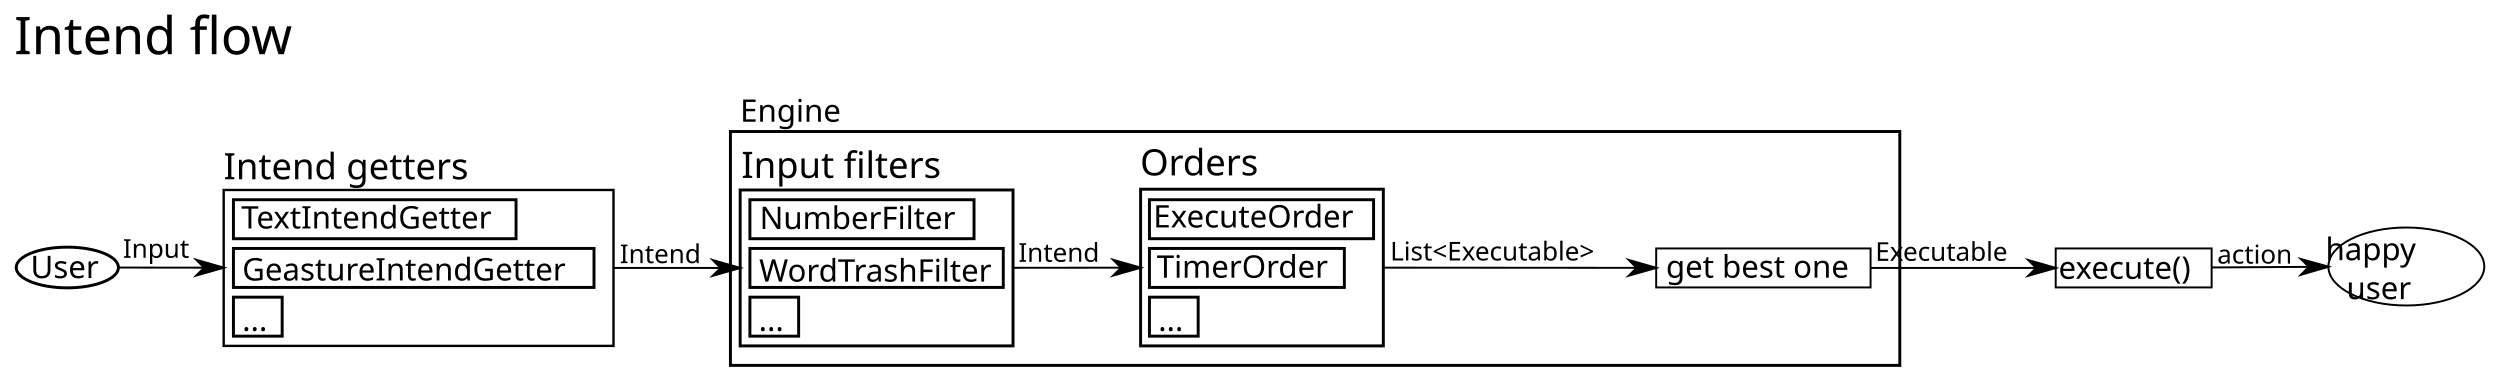
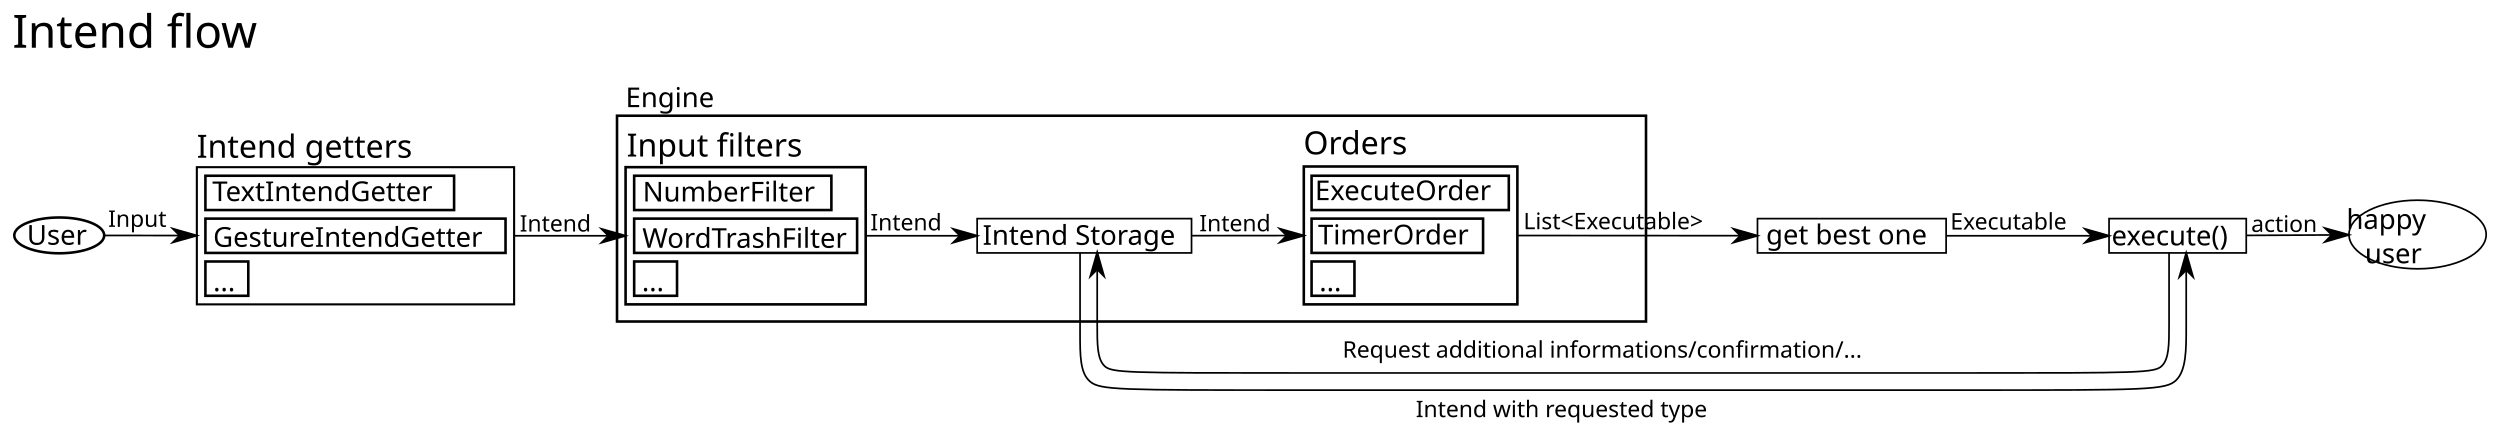
- <svg xmlns="http://www.w3.org/2000/svg" xmlns:ns1="http://www.openswatchbook.org/uri/2009/osb" width="339.391mm" height="51.803mm" viewBox="0 0 339.391 51.803" version="1.1" id="svg8">
+ <svg xmlns="http://www.w3.org/2000/svg" xmlns:ns1="http://www.openswatchbook.org/uri/2009/osb" width="385.693mm" height="67.087mm" viewBox="0 0 385.693 67.087" version="1.1" id="svg8">
  <defs id="defs2">
+     <marker style="overflow:visible" id="marker1810" refX="0" refY="0" orient="auto">
+       <path transform="matrix(-0.8,0,0,-0.8,-10,0)" style="fill:#000000;fill-opacity:1;fill-rule:evenodd;stroke:#000000;stroke-width:1pt;stroke-opacity:1" d="M 0,0 5,-5 -12.5,0 5,5 Z" id="path1808" />
+     </marker>
+     <marker style="overflow:visible" id="marker1696" refX="0" refY="0" orient="auto">
+       <path transform="matrix(-0.8,0,0,-0.8,-10,0)" style="fill:#000000;fill-opacity:1;fill-rule:evenodd;stroke:#000000;stroke-width:1pt;stroke-opacity:1" d="M 0,0 5,-5 -12.5,0 5,5 Z" id="path1694" />
+     </marker>
+     <marker style="overflow:visible" id="marker1349" refX="0" refY="0" orient="auto">
+       <path transform="matrix(-0.8,0,0,-0.8,-10,0)" style="fill:#000000;fill-opacity:1;fill-rule:evenodd;stroke:#000000;stroke-width:1pt;stroke-opacity:1" d="M 0,0 5,-5 -12.5,0 5,5 Z" id="path1347" />
+     </marker>
+     <marker style="overflow:visible" id="Arrow1Lstart" refX="0" refY="0" orient="auto">
+       <path transform="matrix(0.8,0,0,0.8,10,0)" style="fill:#000000;fill-opacity:1;fill-rule:evenodd;stroke:#000000;stroke-width:1pt;stroke-opacity:1" d="M 0,0 5,-5 -12.5,0 5,5 Z" id="path1017" />
+     </marker>
    <marker style="overflow:visible" id="marker3933" refX="0" refY="0" orient="auto">
      <path transform="matrix(-0.8,0,0,-0.8,-10,0)" style="fill:#000000;fill-opacity:1;fill-rule:evenodd;stroke:#000000;stroke-width:1pt;stroke-opacity:1" d="M 0,0 5,-5 -12.5,0 5,5 Z" id="path3931" />
    </marker>
    <marker style="overflow:visible" id="marker3766" refX="0" refY="0" orient="auto">
      <path transform="matrix(-0.8,0,0,-0.8,-10,0)" style="fill:#000000;fill-opacity:1;fill-rule:evenodd;stroke:#000000;stroke-width:1pt;stroke-opacity:1" d="M 0,0 5,-5 -12.5,0 5,5 Z" id="path3764" />
    </marker>
    <marker style="overflow:visible" id="marker3697" refX="0" refY="0" orient="auto">
      <path transform="matrix(-0.8,0,0,-0.8,-10,0)" style="fill:#000000;fill-opacity:1;fill-rule:evenodd;stroke:#000000;stroke-width:1pt;stroke-opacity:1" d="M 0,0 5,-5 -12.5,0 5,5 Z" id="path3695" />
    </marker>
    <marker style="overflow:visible" id="marker3622" refX="0" refY="0" orient="auto">
      <path transform="matrix(-0.8,0,0,-0.8,-10,0)" style="fill:#000000;fill-opacity:1;fill-rule:evenodd;stroke:#000000;stroke-width:1pt;stroke-opacity:1" d="M 0,0 5,-5 -12.5,0 5,5 Z" id="path3620" />
-     </marker>
-     <marker style="overflow:visible" id="marker3495" refX="0" refY="0" orient="auto">
-       <path transform="matrix(-0.8,0,0,-0.8,-10,0)" style="fill:#000000;fill-opacity:1;fill-rule:evenodd;stroke:#000000;stroke-width:1pt;stroke-opacity:1" d="M 0,0 5,-5 -12.5,0 5,5 Z" id="path3493" />
    </marker>
    <marker style="overflow:visible" id="Arrow2Lend" refX="0" refY="0" orient="auto">
      <path transform="matrix(-1.1,0,0,-1.1,-1.1,0)" d="M 8.719,4.034 -2.207,0.016 8.719,-4.002 c -1.745,2.372 -1.735,5.617 -6e-7,8.035 z" style="fill:#000000;fill-opacity:1;fill-rule:evenodd;stroke:#000000;stroke-width:0.625;stroke-linejoin:round;stroke-opacity:1" id="path3121" />
    </marker>
    <marker style="overflow:visible" id="marker3439" refX="0" refY="0" orient="auto">
      <path transform="matrix(-0.8,0,0,-0.8,-10,0)" style="fill:#000000;fill-opacity:1;fill-rule:evenodd;stroke:#000000;stroke-width:1pt;stroke-opacity:1" d="M 0,0 5,-5 -12.5,0 5,5 Z" id="path3437" />
    </marker>
    <marker style="overflow:visible" id="Arrow1Lend" refX="0" refY="0" orient="auto">
      <path transform="matrix(-0.8,0,0,-0.8,-10,0)" style="fill:#000000;fill-opacity:1;fill-rule:evenodd;stroke:#000000;stroke-width:1pt;stroke-opacity:1" d="M 0,0 5,-5 -12.5,0 5,5 Z" id="path3103" />
    </marker>
    <rect x="14.023" y="-79.64" width="2.91" height="1.852" id="rect2833" />
    <linearGradient id="linearGradient2817" ns1:paint="solid">
      <stop style="stop-color:#000000;stop-opacity:1;" offset="0" id="stop2815" />
    </linearGradient>
  </defs>
  <g id="layer1" style="display:inline" transform="translate(-4.028202,-0.6677178)">
    <text xml:space="preserve" style="font-size:2.117px;line-height:1.25;font-family:sans;-inkscape-font-specification:sans;stroke-width:0.265" x="4.744" y="12.194" id="text16">
      <tspan id="tspan14" x="4.744" y="12.194" style="font-size:2.117px;stroke-width:0.265" />
    </text>
    <text xml:space="preserve" style="font-size:2.117px;line-height:1.25;font-family:sans;-inkscape-font-specification:sans;stroke-width:0.265" x="0.869" y="6.815" id="text20">
      <tspan id="tspan18" x="0.869" y="6.815" style="stroke-width:0.265" />
    </text>
    <text xml:space="preserve" style="font-size:1.411px;line-height:1.25;font-family:sans;-inkscape-font-specification:sans;stroke-width:0.265" x="2.472" y="7.283" id="text24">
      <tspan id="tspan22" x="2.472" y="7.283" style="stroke-width:0.265" />
    </text>
    <text xml:space="preserve" id="text2831" style="font-size:1.411px;line-height:1.25;font-family:sans;-inkscape-font-specification:sans;white-space:pre;shape-inside:url(#rect2833);" />
    <text xml:space="preserve" style="font-size:7.056px;line-height:1.25;font-family:sans;-inkscape-font-specification:sans;stroke-width:0.265" x="5.954" y="8.028" id="text2845">
      <tspan id="tspan2843" x="5.954" y="8.028" style="font-size:7.056px;stroke-width:0.265">Intend flow</tspan>
    </text>
    <g id="g2884" transform="translate(-2.733821,-5.384592)">
      <text xml:space="preserve" style="font-size:4.233px;line-height:1.25;font-family:sans;-inkscape-font-specification:sans;stroke-width:0.265" x="10.911" y="43.802" id="text2839">
        <tspan x="10.911" y="43.802" style="font-size:4.233px;stroke-width:0.265" id="tspan2841">User</tspan>
      </text>
      <ellipse style="opacity:1;fill:none;stroke:#000000;stroke-width:0.4;stroke-linejoin:miter;stroke-miterlimit:4;stroke-dasharray:none;stroke-opacity:1" id="path2847" cx="15.901" cy="42.367" rx="6.939" ry="2.762" />
    </g>
    <text xml:space="preserve" style="font-size:4.939px;line-height:1.25;font-family:sans;-inkscape-font-specification:sans;stroke-width:0.265" x="34.375" y="25.003" id="text2890">
      <tspan id="tspan2888" x="34.375" y="25.003" style="stroke-width:0.265">Intend getters</tspan>
    </text>
    <g id="g3427" transform="translate(1.322917)">
      <g id="g2874" transform="translate(-15.41198,-7.805208)">
        <text xml:space="preserve" style="font-size:4.233px;line-height:1.25;font-family:sans;-inkscape-font-specification:sans;stroke-width:0.265" x="51" y="46.547" id="text2859">
-           <tspan id="tspan2857" x="51" y="46.547" style="font-size:4.233px;stroke-width:0.265">GeastureIntendGetter</tspan>
-         </text>
-         <rect style="opacity:1;fill:none;stroke:#000000;stroke-width:0.4;stroke-linejoin:miter;stroke-miterlimit:4;stroke-dasharray:none;stroke-opacity:1" id="rect2863" width="48.948" height="5.292" x="49.808" y="42.201" />
+           <tspan id="tspan2857" x="51" y="46.547" style="font-size:4.233px;stroke-width:0.265">GestureIntendGetter</tspan>
+         </text>
+         <rect style="opacity:1;fill:none;stroke:#000000;stroke-width:0.4;stroke-linejoin:miter;stroke-miterlimit:4;stroke-dasharray:none;stroke-opacity:1" id="rect2863" width="46.302" height="5.292" x="49.808" y="42.201" />
      </g>
      <g id="g2879" transform="translate(-15.34583,-6.945312)">
        <text xml:space="preserve" style="font-size:4.233px;line-height:1.25;font-family:sans;-inkscape-font-specification:sans;stroke-width:0.265" x="50.8" y="38.629" id="text2855">
          <tspan x="50.8" y="38.629" style="font-size:4.233px;stroke-width:0.265" id="tspan2867">TextIntendGetter</tspan>
        </text>
        <rect style="opacity:1;fill:none;stroke:#000000;stroke-width:0.4;stroke-linejoin:miter;stroke-miterlimit:4;stroke-dasharray:none;stroke-opacity:1" id="rect2865" width="38.365" height="5.292" x="49.742" y="34.727" />
      </g>
-       <rect style="fill:none;stroke:#000000;stroke-width:0.324;stroke-linejoin:miter;stroke-miterlimit:4;stroke-dasharray:none;stroke-opacity:1" id="rect2886" width="52.917" height="21.167" x="33.073" y="26.458" />
+       <rect style="fill:none;stroke:#000000;stroke-width:0.324;stroke-linejoin:miter;stroke-miterlimit:4;stroke-dasharray:none;stroke-opacity:1" id="rect2886" width="48.948" height="21.167" x="33.073" y="26.458" />
      <g id="g2940" transform="translate(-15.57734,-8.632031)">
        <rect style="opacity:1;fill:none;stroke:#000000;stroke-width:0.4;stroke-linejoin:miter;stroke-miterlimit:4;stroke-dasharray:none;stroke-opacity:1" id="rect2894" width="6.615" height="5.292" x="49.973" y="49.642" />
        <text xml:space="preserve" style="font-size:4.233px;line-height:1.25;font-family:sans;-inkscape-font-specification:sans;stroke-width:0.265" x="51.166" y="54.208" id="text2898">
          <tspan id="tspan2896" x="51.166" y="54.208" style="font-size:4.233px;stroke-width:0.265">...</tspan>
        </text>
      </g>
-     </g>
-     <text xml:space="preserve" style="font-size:4.939px;line-height:1.25;font-family:sans;-inkscape-font-specification:sans;stroke-width:0.265" x="104.673" y="24.818" id="text2917">
-       <tspan id="tspan2915" x="104.673" y="24.818" style="stroke-width:0.265">Input filters</tspan>
-     </text>
-     <text xml:space="preserve" style="font-size:4.939px;line-height:1.25;font-family:sans;-inkscape-font-specification:sans;stroke-width:0.265" x="158.816" y="24.474" id="text2988">
-       <tspan id="tspan2986" x="158.816" y="24.474" style="stroke-width:0.265">Orders</tspan>
-     </text>
-     <g id="g3586" transform="translate(5.291667)">
+       <path style="fill:none;stroke:#000000;stroke-width:0.265px;stroke-linecap:butt;stroke-linejoin:miter;stroke-opacity:1;marker-start:url(#Arrow1Lstart)" d="m 171.979,39.582 c 1e-5,4.004 1e-5,8.008 2e-5,11.112 0,3.104 0,5.309 1.103,6.412 1.103,1.102 3.307,1.102 29.766,1.102 26.459,0 77.169,0 103.627,0 26.459,0 28.664,0 29.766,-1.102 1.102,-1.102 1.102,-3.307 1.102,-6.394 0,-3.087 0,-7.056 0,-11.025" id="path1463" />
+       <path style="fill:none;stroke:#000000;stroke-width:0.265px;stroke-linecap:butt;stroke-linejoin:miter;stroke-opacity:1;marker-end:url(#marker1349)" d="m 169.333,39.688 c 0,4.41 -1e-5,8.82 -1e-5,12.347 0,3.528 0,6.174 1.544,7.496 1.544,1.323 4.63,1.323 31.53,1.323 26.9,0 77.61,-1e-6 104.509,-1e-6 26.9,0 29.987,0 31.53,-1.543 1.543,-1.543 1.543,-4.63 1.543,-8.158 0,-3.528 0,-7.497 0,-11.466" id="path1527" />
+       <g id="g1690" transform="translate(2.645836)">
+         <g id="g1684">
+           <text xml:space="preserve" style="font-size:4.233px;line-height:1.25;font-family:sans;-inkscape-font-specification:sans;stroke-width:0.265" x="151.652" y="38.434" id="text1557">
+             <tspan id="tspan1555" x="151.652" y="38.434" style="stroke-width:0.265">Intend Storage</tspan>
+           </text>
+           <rect style="fill:none;stroke:#000000;stroke-width:0.265;stroke-miterlimit:4;stroke-dasharray:none" id="rect1679" width="33.073" height="5.292" x="150.812" y="34.396" />
+         </g>
+       </g>
+       <path style="fill:none;fill-rule:evenodd;stroke:#000000;stroke-width:0.265px;stroke-linecap:butt;stroke-linejoin:miter;stroke-opacity:1;marker-end:url(#marker1696)" d="m 136.26,37.042 h 17.198" id="path1692" />
+       <path style="fill:none;fill-rule:evenodd;stroke:#000000;stroke-width:0.265px;stroke-linecap:butt;stroke-linejoin:miter;stroke-opacity:1;marker-end:url(#marker1810)" d="m 186.531,37.025 17.321,-0.018" id="path1806" />
+     </g>
+     <text xml:space="preserve" style="font-size:4.939px;line-height:1.25;font-family:sans;-inkscape-font-specification:sans;stroke-width:0.265" x="100.704" y="24.818" id="text2917">
+       <tspan id="tspan2915" x="100.704" y="24.818" style="stroke-width:0.265">Input filters</tspan>
+     </text>
+     <text xml:space="preserve" style="font-size:4.939px;line-height:1.25;font-family:sans;-inkscape-font-specification:sans;stroke-width:0.265" x="205.118" y="24.474" id="text2988">
+       <tspan id="tspan2986" x="205.118" y="24.474" style="stroke-width:0.265">Orders</tspan>
+     </text>
+     <g id="g3586" transform="translate(1.322916)">
      <g id="g2969" transform="translate(-59.79583,-8.334373)">
        <text xml:space="preserve" style="font-size:4.233px;line-height:1.25;font-family:sans;-inkscape-font-specification:sans;stroke-width:0.265" x="161.66" y="40.084" id="text2921">
          <tspan id="tspan2919" x="161.66" y="40.084" style="stroke-width:0.265">NumberFilter</tspan>
        </text>
        <rect style="opacity:1;fill:none;stroke:#000000;stroke-width:0.4;stroke-linejoin:miter;stroke-miterlimit:4;stroke-dasharray:none;stroke-opacity:1" id="rect2931" width="30.427" height="5.292" x="160.337" y="36.116" />
      </g>
      <g id="g2974" transform="translate(-60.65572,-9.260416)">
        <text xml:space="preserve" style="font-size:4.233px;line-height:1.25;font-family:sans;-inkscape-font-specification:sans;stroke-width:0.265" x="162.454" y="48.154" id="text2925">
          <tspan id="tspan2923" x="162.454" y="48.154" style="stroke-width:0.265">WordTrashFilter</tspan>
        </text>
        <rect style="opacity:1;fill:none;stroke:#000000;stroke-width:0.4;stroke-linejoin:miter;stroke-miterlimit:4;stroke-dasharray:none;stroke-opacity:1" id="rect2933" width="34.396" height="5.292" x="161.197" y="43.656" />
      </g>
      <rect style="fill:none;stroke:#000000;stroke-width:0.4;stroke-linejoin:miter;stroke-miterlimit:4;stroke-dasharray:none;stroke-opacity:1" id="rect2984" width="37.042" height="21.167" x="99.219" y="26.458" />
      <g id="g3059" transform="translate(50.5685,-8.632032)">
        <rect style="opacity:1;fill:none;stroke:#000000;stroke-width:0.4;stroke-linejoin:miter;stroke-miterlimit:4;stroke-dasharray:none;stroke-opacity:1" id="rect3053" width="6.615" height="5.292" x="49.973" y="49.642" />
        <text xml:space="preserve" style="font-size:4.233px;line-height:1.25;font-family:sans;-inkscape-font-specification:sans;stroke-width:0.265" x="51.166" y="54.208" id="text3057">
          <tspan id="tspan3055" x="51.166" y="54.208" style="font-size:4.233px;stroke-width:0.265">...</tspan>
        </text>
      </g>
    </g>
-     <g id="g3610" transform="translate(10.58333)">
+     <g id="g3610" transform="translate(56.88542)">
      <g id="g3554">
        <g id="g3028" transform="translate(-45.11146,-3.108854)">
          <text xml:space="preserve" style="font-size:4.233px;line-height:1.25;font-family:sans;-inkscape-font-specification:sans;stroke-width:0.265" x="195.13" y="34.66" id="text2992">
            <tspan id="tspan2990" x="195.13" y="34.66" style="stroke-width:0.265">ExecuteOrder</tspan>
          </text>
          <rect style="opacity:1;fill:none;stroke:#000000;stroke-width:0.4;stroke-linejoin:miter;stroke-miterlimit:4;stroke-dasharray:none;stroke-opacity:1" id="rect3005" width="30.427" height="5.292" x="194.601" y="30.89" />
        </g>
        <g id="g3021" transform="translate(-46.89739,-4.233331)">
          <text xml:space="preserve" style="font-size:4.233px;line-height:1.25;font-family:sans;-inkscape-font-specification:sans;stroke-width:0.265" x="197.379" y="42.598" id="text2996">
            <tspan id="tspan2994" x="197.379" y="42.598" style="stroke-width:0.265">TimerOrder</tspan>
          </text>
          <rect style="opacity:1;fill:none;stroke:#000000;stroke-width:0.4;stroke-linejoin:miter;stroke-miterlimit:4;stroke-dasharray:none;stroke-opacity:1" id="rect3007" width="26.458" height="5.292" x="196.387" y="38.629" />
        </g>
        <rect style="opacity:1;fill:none;stroke:#000000;stroke-width:0.4;stroke-linejoin:miter;stroke-miterlimit:4;stroke-dasharray:none;stroke-opacity:1" id="rect3030" width="32.95" height="21.27" x="148.29" y="26.355" />
      </g>
      <g id="g3541" transform="translate(99.51641,-8.632032)">
        <rect style="opacity:1;fill:none;stroke:#000000;stroke-width:0.4;stroke-linejoin:miter;stroke-miterlimit:4;stroke-dasharray:none;stroke-opacity:1" id="rect3535" width="6.615" height="5.292" x="49.973" y="49.642" />
        <text xml:space="preserve" style="font-size:4.233px;line-height:1.25;font-family:sans;-inkscape-font-specification:sans;stroke-width:0.265" x="51.166" y="54.208" id="text3539">
          <tspan id="tspan3537" x="51.166" y="54.208" style="font-size:4.233px;stroke-width:0.265">...</tspan>
        </text>
      </g>
    </g>
    <g id="g3067" transform="matrix(1,0,0,1.25,99.51641,-21.04265)" />
-     <rect style="opacity:1;fill:none;stroke:#000000;stroke-width:0.4;stroke-linejoin:miter;stroke-miterlimit:4;stroke-dasharray:none;stroke-opacity:1" id="rect3069" width="158.75" height="31.75" x="103.188" y="18.521" />
-     <text xml:space="preserve" style="font-size:4.233px;line-height:1.25;font-family:sans;-inkscape-font-specification:sans;stroke-width:0.265" x="104.51" y="17.198" id="text3073">
-       <tspan id="tspan3071" x="104.51" y="17.198" style="stroke-width:0.265">Engine</tspan>
+     <rect style="opacity:1;fill:none;stroke:#000000;stroke-width:0.4;stroke-linejoin:miter;stroke-miterlimit:4;stroke-dasharray:none;stroke-opacity:1" id="rect3069" width="158.75" height="31.75" x="99.219" y="18.521" />
+     <text xml:space="preserve" style="font-size:4.233px;line-height:1.25;font-family:sans;-inkscape-font-specification:sans;stroke-width:0.265" x="100.542" y="17.198" id="text3073">
+       <tspan id="tspan3071" x="100.542" y="17.198" style="stroke-width:0.265">Engine</tspan>
    </text>
    <text xml:space="preserve" style="font-size:3.528px;line-height:1.25;font-family:sans;-inkscape-font-specification:sans;stroke-width:0.265" x="20.715" y="35.665" id="text3098">
      <tspan id="tspan3096" x="20.715" y="35.665" style="font-size:3.528px;stroke-width:0.265">Input</tspan>
    </text>
-     <path style="fill:none;fill-rule:evenodd;stroke:#000000;stroke-width:0.265px;stroke-linecap:butt;stroke-linejoin:miter;stroke-opacity:1;marker-end:url(#marker3439)" d="m 20.106,36.991 14.289,0.018" id="path3429" />
-     <path style="fill:none;fill-rule:evenodd;stroke:#000000;stroke-width:0.265px;stroke-linecap:butt;stroke-linejoin:miter;stroke-opacity:1;marker-end:url(#marker3622)" d="M 87.313,37.042 H 104.51" id="path3594" />
-     <path style="fill:none;fill-rule:evenodd;stroke:#000000;stroke-width:0.265px;stroke-linecap:butt;stroke-linejoin:miter;stroke-opacity:1;marker-end:url(#marker3495)" d="m 141.552,37.023 17.321,-0.017" id="path3612" />
-     <text xml:space="preserve" style="font-size:3.528px;line-height:1.25;font-family:sans;-inkscape-font-specification:sans;stroke-width:0.265" x="88.18" y="36.388" id="text3662">
-       <tspan id="tspan3660" x="88.18" y="36.388" style="font-size:3.528px;stroke-width:0.265">Intend</tspan>
-     </text>
-     <text xml:space="preserve" style="font-size:3.528px;line-height:1.25;font-family:sans;-inkscape-font-specification:sans;stroke-width:0.265" x="142.283" y="36.209" id="text3666">
-       <tspan id="tspan3664" x="142.283" y="36.209" style="font-size:3.528px;stroke-width:0.265">Intend</tspan>
-     </text>
-     <g id="g3691" transform="translate(30.42709,-1.322922)">
+     <path style="fill:none;fill-rule:evenodd;stroke:#000000;stroke-width:0.265px;stroke-linecap:butt;stroke-linejoin:miter;stroke-opacity:1;marker-end:url(#marker3439)" d="m 20.106,36.991 14.289,0.019" id="path3429" />
+     <path style="fill:none;fill-rule:evenodd;stroke:#000000;stroke-width:0.265px;stroke-linecap:butt;stroke-linejoin:miter;stroke-opacity:1;marker-end:url(#marker3622)" d="M 83.344,37.042 H 100.542" id="path3594" />
+     <text xml:space="preserve" style="font-size:3.528px;line-height:1.25;font-family:sans;-inkscape-font-specification:sans;stroke-width:0.265" x="84.211" y="36.388" id="text3662">
+       <tspan id="tspan3660" x="84.211" y="36.388" style="font-size:3.528px;stroke-width:0.265">Intend</tspan>
+     </text>
+     <text xml:space="preserve" style="font-size:3.528px;line-height:1.25;font-family:sans;-inkscape-font-specification:sans;stroke-width:0.265" x="138.314" y="36.209" id="text3666">
+       <tspan id="tspan3664" x="138.314" y="36.209" style="font-size:3.528px;stroke-width:0.265">Intend</tspan>
+     </text>
+     <g id="g3691" transform="translate(76.72917,-1.322925)">
      <text xml:space="preserve" style="font-size:4.233px;line-height:1.25;font-family:sans;-inkscape-font-specification:sans;stroke-width:0.265" x="199.76" y="39.688" id="text3680">
        <tspan id="tspan3678" x="199.76" y="39.688" style="stroke-width:0.265">get best one</tspan>
      </text>
      <rect style="opacity:1;fill:none;stroke:#000000;stroke-width:0.265;stroke-linejoin:miter;stroke-miterlimit:4;stroke-dasharray:none;stroke-opacity:1" id="rect3682" width="29.104" height="5.292" x="198.438" y="35.719" />
    </g>
-     <text xml:space="preserve" style="font-size:3.528px;line-height:1.25;font-family:sans;-inkscape-font-specification:sans;stroke-width:0.265" x="192.758" y="36.031" id="text3686">
-       <tspan id="tspan3684" x="192.758" y="36.031" style="stroke-width:0.265">List&lt;Executable&gt;</tspan>
-     </text>
-     <path style="fill:none;fill-rule:evenodd;stroke:#000000;stroke-width:0.265px;stroke-linecap:butt;stroke-linejoin:miter;stroke-opacity:1;marker-end:url(#marker3697)" d="m 191.823,37.003 37.042,0.028" id="path3693" />
-     <text xml:space="preserve" style="font-size:3.528px;line-height:1.25;font-family:sans;-inkscape-font-specification:sans;stroke-width:0.265" x="258.617" y="36.08" id="text3749">
-       <tspan id="tspan3747" x="258.617" y="36.08" style="stroke-width:0.265">Executable</tspan>
-     </text>
-     <g id="g3760" transform="translate(11.90624)">
+     <text xml:space="preserve" style="font-size:3.528px;line-height:1.25;font-family:sans;-inkscape-font-specification:sans;stroke-width:0.265" x="239.06" y="36.031" id="text3686">
+       <tspan id="tspan3684" x="239.06" y="36.031" style="stroke-width:0.265">List&lt;Executable&gt;</tspan>
+     </text>
+     <path style="fill:none;fill-rule:evenodd;stroke:#000000;stroke-width:0.265px;stroke-linecap:butt;stroke-linejoin:miter;stroke-opacity:1;marker-end:url(#marker3697)" d="m 238.125,37.003 37.042,0.028" id="path3693" />
+     <text xml:space="preserve" style="font-size:3.528px;line-height:1.25;font-family:sans;-inkscape-font-specification:sans;stroke-width:0.265" x="304.919" y="36.08" id="text3749">
+       <tspan id="tspan3747" x="304.919" y="36.08" style="stroke-width:0.265">Executable</tspan>
+     </text>
+     <g id="g3760" transform="translate(58.20832)">
      <text xml:space="preserve" style="font-size:4.233px;line-height:1.25;font-family:sans;-inkscape-font-specification:sans;stroke-width:0.265" x="271.579" y="38.518" id="text3753">
        <tspan id="tspan3751" x="271.579" y="38.518" style="stroke-width:0.265">execute()</tspan>
      </text>
      <rect style="opacity:1;fill:none;stroke:#000000;stroke-width:0.265;stroke-linejoin:miter;stroke-miterlimit:4;stroke-dasharray:none;stroke-opacity:1" id="rect3755" width="21.167" height="5.292" x="271.198" y="34.396" />
    </g>
-     <path style="fill:none;fill-rule:evenodd;stroke:#000000;stroke-width:0.265px;stroke-linecap:butt;stroke-linejoin:miter;stroke-opacity:1;marker-end:url(#marker3766)" d="m 257.969,37.042 25.135,4e-6" id="path3762" />
-     <g id="g3927" transform="translate(5.265881,-1.51803)">
+     <path style="fill:none;fill-rule:evenodd;stroke:#000000;stroke-width:0.265px;stroke-linecap:butt;stroke-linejoin:miter;stroke-opacity:1;marker-end:url(#marker3766)" d="m 304.271,37.042 25.135,4e-6" id="path3762" />
+     <g id="g3927" transform="translate(51.56797,-1.518034)">
      <text xml:space="preserve" style="font-size:4.233px;line-height:1.25;font-family:sans;-inkscape-font-specification:sans;text-align:center;text-anchor:middle;stroke-width:0.265" x="325.555" y="37.505" id="text3917">
        <tspan id="tspan3915" x="325.555" y="37.505" style="text-align:center;text-anchor:middle;stroke-width:0.265">happy</tspan>
        <tspan x="325.555" y="42.796" style="text-align:center;text-anchor:middle;stroke-width:0.265" id="tspan3919">user</tspan>
      </text>
      <ellipse style="opacity:1;fill:none;stroke:#000000;stroke-width:0.265;stroke-linejoin:miter;stroke-miterlimit:4;stroke-dasharray:none;stroke-opacity:1" id="path3921" cx="325.438" cy="38.365" rx="10.583" ry="5.292" />
    </g>
-     <path style="fill:none;fill-rule:evenodd;stroke:#000000;stroke-width:0.265px;stroke-linecap:butt;stroke-linejoin:miter;stroke-opacity:1;marker-end:url(#marker3933)" d="m 304.271,36.976 15.85,-0.098" id="path3929" />
-     <text xml:space="preserve" style="font-size:3.528px;line-height:1.25;font-family:sans;-inkscape-font-specification:sans;stroke-width:0.265" x="305.033" y="36.454" id="text3997">
-       <tspan id="tspan3995" x="305.033" y="36.454" style="stroke-width:0.265">action</tspan>
+     <path style="fill:none;fill-rule:evenodd;stroke:#000000;stroke-width:0.265px;stroke-linecap:butt;stroke-linejoin:miter;stroke-opacity:1;marker-end:url(#marker3933)" d="m 350.573,36.986 15.85,-0.084" id="path3929" />
+     <text xml:space="preserve" style="font-size:3.528px;line-height:1.25;font-family:sans;-inkscape-font-specification:sans;stroke-width:0.265" x="351.335" y="36.454" id="text3997">
+       <tspan id="tspan3995" x="351.335" y="36.454" style="stroke-width:0.265">action</tspan>
+     </text>
+     <text xml:space="preserve" style="font-size:3.528px;line-height:1.25;font-family:sans;-inkscape-font-specification:sans;stroke-width:0.265" x="189.062" y="36.349" id="text1902">
+       <tspan id="tspan1900" x="189.062" y="36.349" style="font-size:3.528px;stroke-width:0.265">Intend</tspan>
+     </text>
+     <text xml:space="preserve" style="font-size:3.528px;line-height:1.25;font-family:sans;-inkscape-font-specification:sans;stroke-width:0.265" x="211.158" y="55.843" id="text1942">
+       <tspan id="tspan1940" x="211.158" y="55.843" style="font-size:3.528px;stroke-width:0.265">Request additional informations/confirmation/...</tspan>
+     </text>
+     <text xml:space="preserve" style="font-size:3.528px;line-height:1.25;font-family:sans;-inkscape-font-specification:sans;stroke-width:0.265" x="222.448" y="65.021" id="text1946">
+       <tspan id="tspan1944" x="222.448" y="65.021" style="font-size:3.528px;stroke-width:0.265">Intend with requested type</tspan>
    </text>
  </g>
</svg>
